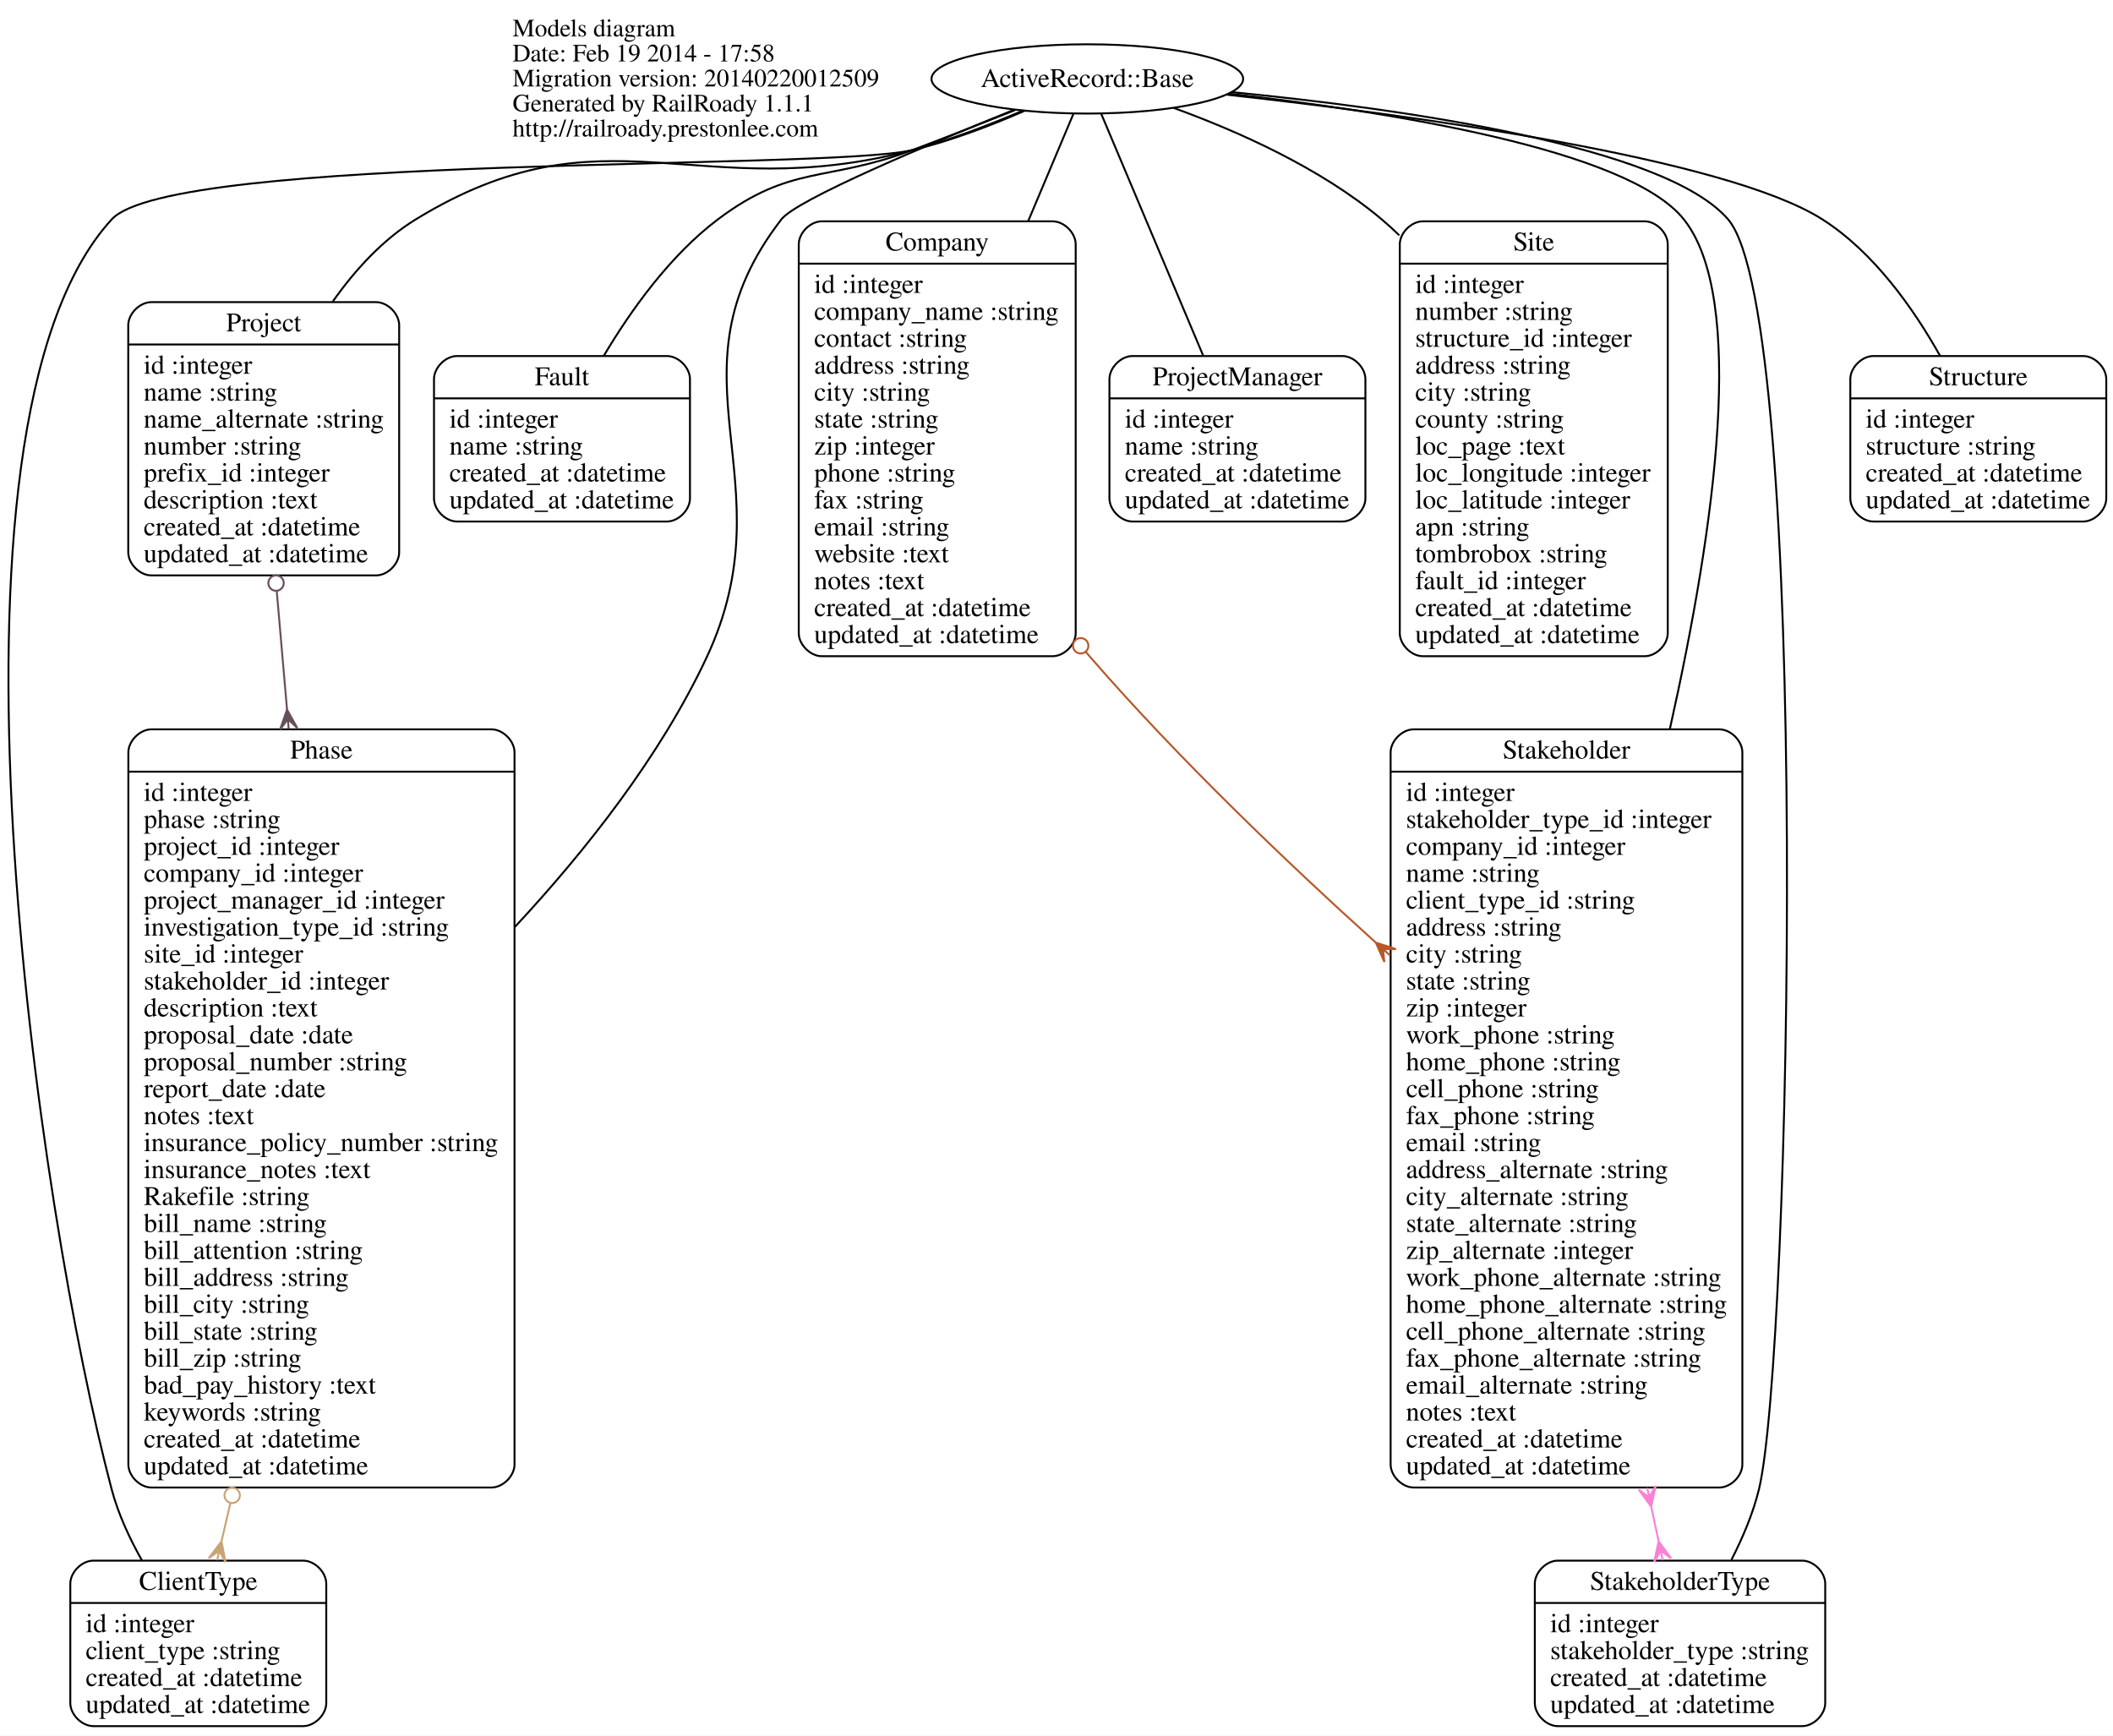
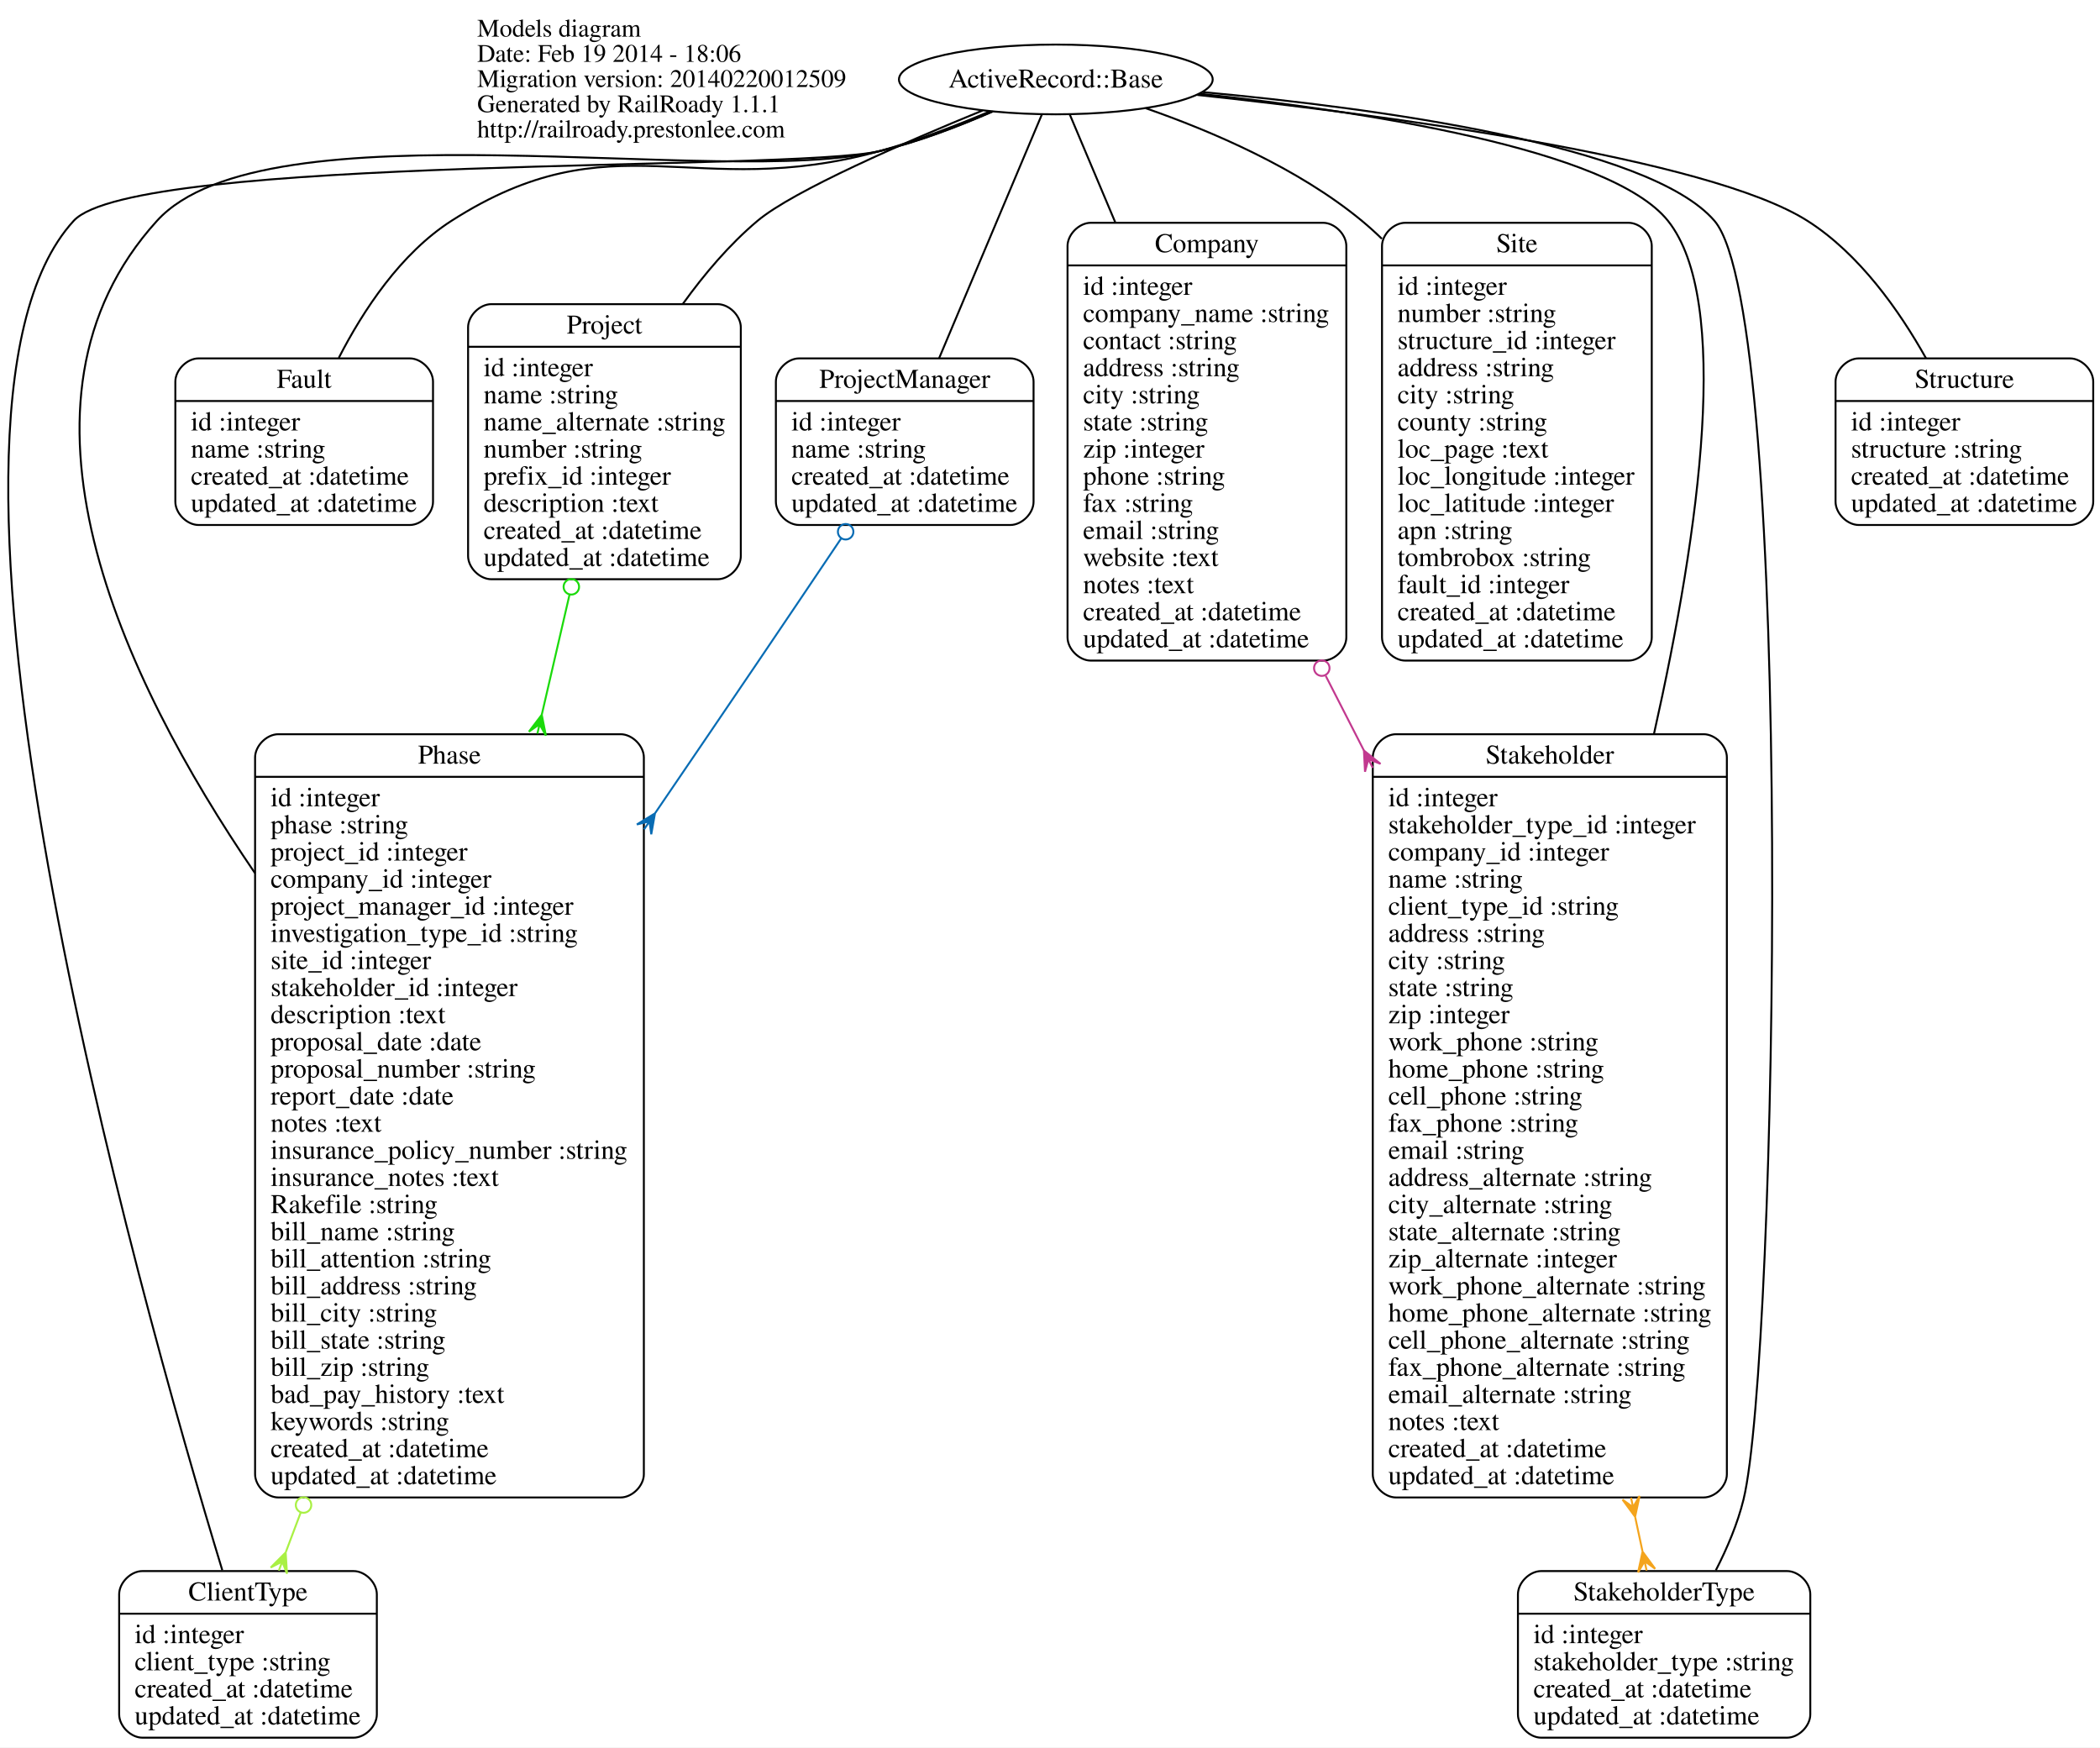
- <svg xmlns="http://www.w3.org/2000/svg" width="1098pt" height="902pt" viewBox="0.00 0.00 1098.04 902.00">
+ <svg xmlns="http://www.w3.org/2000/svg" width="1084pt" height="902pt" viewBox="0.00 0.00 1084.02 902.00">
  <g id="graph0" class="graph" transform="scale(1 1) rotate(0) translate(4 898)">
-     <polygon fill="white" stroke="none" points="-4,4 -4,-898 1094.04,-898 1094.04,4 -4,4" />
+     <polygon fill="white" stroke="none" points="-4,4 -4,-898 1080.02,-898 1080.02,4 -4,4" />
    <g id="node1" class="node">
-       <text text-anchor="start" x="262.351" y="-879.1" font-family="Times,serif" font-size="13.00">Models diagram</text>
-       <text text-anchor="start" x="262.351" y="-866.1" font-family="Times,serif" font-size="13.00">Date: Feb 19 2014 - 17:58</text>
-       <text text-anchor="start" x="262.351" y="-853.1" font-family="Times,serif" font-size="13.00">Migration version: 20140220012509</text>
-       <text text-anchor="start" x="262.351" y="-840.1" font-family="Times,serif" font-size="13.00">Generated by RailRoady 1.1.1</text>
-       <text text-anchor="start" x="262.351" y="-827.1" font-family="Times,serif" font-size="13.00">http://railroady.prestonlee.com</text>
+       <text text-anchor="start" x="242.329" y="-879.1" font-family="Times,serif" font-size="13.00">Models diagram</text>
+       <text text-anchor="start" x="242.329" y="-866.1" font-family="Times,serif" font-size="13.00">Date: Feb 19 2014 - 18:06</text>
+       <text text-anchor="start" x="242.329" y="-853.1" font-family="Times,serif" font-size="13.00">Migration version: 20140220012509</text>
+       <text text-anchor="start" x="242.329" y="-840.1" font-family="Times,serif" font-size="13.00">Generated by RailRoady 1.1.1</text>
+       <text text-anchor="start" x="242.329" y="-827.1" font-family="Times,serif" font-size="13.00">http://railroady.prestonlee.com</text>
    </g>
    <g id="node2" class="node">
-       <path fill="none" stroke="black" d="M44.533,-1C44.533,-1 153.544,-1 153.544,-1 159.544,-1 165.544,-7 165.544,-13 165.544,-13 165.544,-75 165.544,-75 165.544,-81 159.544,-87 153.544,-87 153.544,-87 44.533,-87 44.533,-87 38.533,-87 32.533,-81 32.533,-75 32.533,-75 32.533,-13 32.533,-13 32.533,-7 38.533,-1 44.533,-1" />
-       <text text-anchor="middle" x="99.038" y="-71.8" font-family="Times,serif" font-size="14.00">ClientType</text>
-       <polyline fill="none" stroke="black" points="32.533,-65 165.544,-65 " />
-       <text text-anchor="start" x="40.533" y="-49.8" font-family="Times,serif" font-size="14.00">id :integer</text>
-       <text text-anchor="start" x="40.533" y="-35.8" font-family="Times,serif" font-size="14.00">client_type :string</text>
-       <text text-anchor="start" x="40.533" y="-21.8" font-family="Times,serif" font-size="14.00">created_at :datetime</text>
-       <text text-anchor="start" x="40.533" y="-7.8" font-family="Times,serif" font-size="14.00">updated_at :datetime</text>
+       <path fill="none" stroke="black" d="M69.512,-1C69.512,-1 178.522,-1 178.522,-1 184.522,-1 190.522,-7 190.522,-13 190.522,-13 190.522,-75 190.522,-75 190.522,-81 184.522,-87 178.522,-87 178.522,-87 69.512,-87 69.512,-87 63.512,-87 57.512,-81 57.512,-75 57.512,-75 57.512,-13 57.512,-13 57.512,-7 63.512,-1 69.512,-1" />
+       <text text-anchor="middle" x="124.017" y="-71.8" font-family="Times,serif" font-size="14.00">ClientType</text>
+       <polyline fill="none" stroke="black" points="57.512,-65 190.522,-65 " />
+       <text text-anchor="start" x="65.512" y="-49.8" font-family="Times,serif" font-size="14.00">id :integer</text>
+       <text text-anchor="start" x="65.512" y="-35.8" font-family="Times,serif" font-size="14.00">client_type :string</text>
+       <text text-anchor="start" x="65.512" y="-21.8" font-family="Times,serif" font-size="14.00">created_at :datetime</text>
+       <text text-anchor="start" x="65.512" y="-7.8" font-family="Times,serif" font-size="14.00">updated_at :datetime</text>
    </g>
    <g id="node3" class="node">
-       <path fill="none" stroke="black" d="M423.082,-557C423.082,-557 542.996,-557 542.996,-557 548.996,-557 554.996,-563 554.996,-569 554.996,-569 554.996,-771 554.996,-771 554.996,-777 548.996,-783 542.996,-783 542.996,-783 423.082,-783 423.082,-783 417.082,-783 411.082,-777 411.082,-771 411.082,-771 411.082,-569 411.082,-569 411.082,-563 417.082,-557 423.082,-557" />
-       <text text-anchor="middle" x="483.039" y="-767.8" font-family="Times,serif" font-size="14.00">Company</text>
-       <polyline fill="none" stroke="black" points="411.082,-761 554.996,-761 " />
-       <text text-anchor="start" x="419.082" y="-745.8" font-family="Times,serif" font-size="14.00">id :integer</text>
-       <text text-anchor="start" x="419.082" y="-731.8" font-family="Times,serif" font-size="14.00">company_name :string</text>
-       <text text-anchor="start" x="419.082" y="-717.8" font-family="Times,serif" font-size="14.00">contact :string</text>
-       <text text-anchor="start" x="419.082" y="-703.8" font-family="Times,serif" font-size="14.00">address :string</text>
-       <text text-anchor="start" x="419.082" y="-689.8" font-family="Times,serif" font-size="14.00">city :string</text>
-       <text text-anchor="start" x="419.082" y="-675.8" font-family="Times,serif" font-size="14.00">state :string</text>
-       <text text-anchor="start" x="419.082" y="-661.8" font-family="Times,serif" font-size="14.00">zip :integer</text>
-       <text text-anchor="start" x="419.082" y="-647.8" font-family="Times,serif" font-size="14.00">phone :string</text>
-       <text text-anchor="start" x="419.082" y="-633.8" font-family="Times,serif" font-size="14.00">fax :string</text>
-       <text text-anchor="start" x="419.082" y="-619.8" font-family="Times,serif" font-size="14.00">email :string</text>
-       <text text-anchor="start" x="419.082" y="-605.8" font-family="Times,serif" font-size="14.00">website :text</text>
-       <text text-anchor="start" x="419.082" y="-591.8" font-family="Times,serif" font-size="14.00">notes :text</text>
-       <text text-anchor="start" x="419.082" y="-577.8" font-family="Times,serif" font-size="14.00">created_at :datetime</text>
-       <text text-anchor="start" x="419.082" y="-563.8" font-family="Times,serif" font-size="14.00">updated_at :datetime</text>
+       <path fill="none" stroke="black" d="M559.06,-557C559.06,-557 678.974,-557 678.974,-557 684.974,-557 690.974,-563 690.974,-569 690.974,-569 690.974,-771 690.974,-771 690.974,-777 684.974,-783 678.974,-783 678.974,-783 559.06,-783 559.06,-783 553.06,-783 547.06,-777 547.06,-771 547.06,-771 547.06,-569 547.06,-569 547.06,-563 553.06,-557 559.06,-557" />
+       <text text-anchor="middle" x="619.017" y="-767.8" font-family="Times,serif" font-size="14.00">Company</text>
+       <polyline fill="none" stroke="black" points="547.06,-761 690.974,-761 " />
+       <text text-anchor="start" x="555.06" y="-745.8" font-family="Times,serif" font-size="14.00">id :integer</text>
+       <text text-anchor="start" x="555.06" y="-731.8" font-family="Times,serif" font-size="14.00">company_name :string</text>
+       <text text-anchor="start" x="555.06" y="-717.8" font-family="Times,serif" font-size="14.00">contact :string</text>
+       <text text-anchor="start" x="555.06" y="-703.8" font-family="Times,serif" font-size="14.00">address :string</text>
+       <text text-anchor="start" x="555.06" y="-689.8" font-family="Times,serif" font-size="14.00">city :string</text>
+       <text text-anchor="start" x="555.06" y="-675.8" font-family="Times,serif" font-size="14.00">state :string</text>
+       <text text-anchor="start" x="555.06" y="-661.8" font-family="Times,serif" font-size="14.00">zip :integer</text>
+       <text text-anchor="start" x="555.06" y="-647.8" font-family="Times,serif" font-size="14.00">phone :string</text>
+       <text text-anchor="start" x="555.06" y="-633.8" font-family="Times,serif" font-size="14.00">fax :string</text>
+       <text text-anchor="start" x="555.06" y="-619.8" font-family="Times,serif" font-size="14.00">email :string</text>
+       <text text-anchor="start" x="555.06" y="-605.8" font-family="Times,serif" font-size="14.00">website :text</text>
+       <text text-anchor="start" x="555.06" y="-591.8" font-family="Times,serif" font-size="14.00">notes :text</text>
+       <text text-anchor="start" x="555.06" y="-577.8" font-family="Times,serif" font-size="14.00">created_at :datetime</text>
+       <text text-anchor="start" x="555.06" y="-563.8" font-family="Times,serif" font-size="14.00">updated_at :datetime</text>
    </g>
    <g id="node9" class="node">
-       <path fill="none" stroke="black" d="M730.647,-125C730.647,-125 889.43,-125 889.43,-125 895.43,-125 901.43,-131 901.43,-137 901.43,-137 901.43,-507 901.43,-507 901.43,-513 895.43,-519 889.43,-519 889.43,-519 730.647,-519 730.647,-519 724.647,-519 718.647,-513 718.647,-507 718.647,-507 718.647,-137 718.647,-137 718.647,-131 724.647,-125 730.647,-125" />
-       <text text-anchor="middle" x="810.039" y="-503.8" font-family="Times,serif" font-size="14.00">Stakeholder</text>
-       <polyline fill="none" stroke="black" points="718.647,-497 901.43,-497 " />
-       <text text-anchor="start" x="726.647" y="-481.8" font-family="Times,serif" font-size="14.00">id :integer</text>
-       <text text-anchor="start" x="726.647" y="-467.8" font-family="Times,serif" font-size="14.00">stakeholder_type_id :integer</text>
-       <text text-anchor="start" x="726.647" y="-453.8" font-family="Times,serif" font-size="14.00">company_id :integer</text>
-       <text text-anchor="start" x="726.647" y="-439.8" font-family="Times,serif" font-size="14.00">name :string</text>
-       <text text-anchor="start" x="726.647" y="-425.8" font-family="Times,serif" font-size="14.00">client_type_id :string</text>
-       <text text-anchor="start" x="726.647" y="-411.8" font-family="Times,serif" font-size="14.00">address :string</text>
-       <text text-anchor="start" x="726.647" y="-397.8" font-family="Times,serif" font-size="14.00">city :string</text>
-       <text text-anchor="start" x="726.647" y="-383.8" font-family="Times,serif" font-size="14.00">state :string</text>
-       <text text-anchor="start" x="726.647" y="-369.8" font-family="Times,serif" font-size="14.00">zip :integer</text>
-       <text text-anchor="start" x="726.647" y="-355.8" font-family="Times,serif" font-size="14.00">work_phone :string</text>
-       <text text-anchor="start" x="726.647" y="-341.8" font-family="Times,serif" font-size="14.00">home_phone :string</text>
-       <text text-anchor="start" x="726.647" y="-327.8" font-family="Times,serif" font-size="14.00">cell_phone :string</text>
-       <text text-anchor="start" x="726.647" y="-313.8" font-family="Times,serif" font-size="14.00">fax_phone :string</text>
-       <text text-anchor="start" x="726.647" y="-299.8" font-family="Times,serif" font-size="14.00">email :string</text>
-       <text text-anchor="start" x="726.647" y="-285.8" font-family="Times,serif" font-size="14.00">address_alternate :string</text>
-       <text text-anchor="start" x="726.647" y="-271.8" font-family="Times,serif" font-size="14.00">city_alternate :string</text>
-       <text text-anchor="start" x="726.647" y="-257.8" font-family="Times,serif" font-size="14.00">state_alternate :string</text>
-       <text text-anchor="start" x="726.647" y="-243.8" font-family="Times,serif" font-size="14.00">zip_alternate :integer</text>
-       <text text-anchor="start" x="726.647" y="-229.8" font-family="Times,serif" font-size="14.00">work_phone_alternate :string</text>
-       <text text-anchor="start" x="726.647" y="-215.8" font-family="Times,serif" font-size="14.00">home_phone_alternate :string</text>
-       <text text-anchor="start" x="726.647" y="-201.8" font-family="Times,serif" font-size="14.00">cell_phone_alternate :string</text>
-       <text text-anchor="start" x="726.647" y="-187.8" font-family="Times,serif" font-size="14.00">fax_phone_alternate :string</text>
-       <text text-anchor="start" x="726.647" y="-173.8" font-family="Times,serif" font-size="14.00">email_alternate :string</text>
-       <text text-anchor="start" x="726.647" y="-159.8" font-family="Times,serif" font-size="14.00">notes :text</text>
-       <text text-anchor="start" x="726.647" y="-145.8" font-family="Times,serif" font-size="14.00">created_at :datetime</text>
-       <text text-anchor="start" x="726.647" y="-131.8" font-family="Times,serif" font-size="14.00">updated_at :datetime</text>
+       <path fill="none" stroke="black" d="M716.625,-125C716.625,-125 875.409,-125 875.409,-125 881.409,-125 887.409,-131 887.409,-137 887.409,-137 887.409,-507 887.409,-507 887.409,-513 881.409,-519 875.409,-519 875.409,-519 716.625,-519 716.625,-519 710.625,-519 704.625,-513 704.625,-507 704.625,-507 704.625,-137 704.625,-137 704.625,-131 710.625,-125 716.625,-125" />
+       <text text-anchor="middle" x="796.017" y="-503.8" font-family="Times,serif" font-size="14.00">Stakeholder</text>
+       <polyline fill="none" stroke="black" points="704.625,-497 887.409,-497 " />
+       <text text-anchor="start" x="712.625" y="-481.8" font-family="Times,serif" font-size="14.00">id :integer</text>
+       <text text-anchor="start" x="712.625" y="-467.8" font-family="Times,serif" font-size="14.00">stakeholder_type_id :integer</text>
+       <text text-anchor="start" x="712.625" y="-453.8" font-family="Times,serif" font-size="14.00">company_id :integer</text>
+       <text text-anchor="start" x="712.625" y="-439.8" font-family="Times,serif" font-size="14.00">name :string</text>
+       <text text-anchor="start" x="712.625" y="-425.8" font-family="Times,serif" font-size="14.00">client_type_id :string</text>
+       <text text-anchor="start" x="712.625" y="-411.8" font-family="Times,serif" font-size="14.00">address :string</text>
+       <text text-anchor="start" x="712.625" y="-397.8" font-family="Times,serif" font-size="14.00">city :string</text>
+       <text text-anchor="start" x="712.625" y="-383.8" font-family="Times,serif" font-size="14.00">state :string</text>
+       <text text-anchor="start" x="712.625" y="-369.8" font-family="Times,serif" font-size="14.00">zip :integer</text>
+       <text text-anchor="start" x="712.625" y="-355.8" font-family="Times,serif" font-size="14.00">work_phone :string</text>
+       <text text-anchor="start" x="712.625" y="-341.8" font-family="Times,serif" font-size="14.00">home_phone :string</text>
+       <text text-anchor="start" x="712.625" y="-327.8" font-family="Times,serif" font-size="14.00">cell_phone :string</text>
+       <text text-anchor="start" x="712.625" y="-313.8" font-family="Times,serif" font-size="14.00">fax_phone :string</text>
+       <text text-anchor="start" x="712.625" y="-299.8" font-family="Times,serif" font-size="14.00">email :string</text>
+       <text text-anchor="start" x="712.625" y="-285.8" font-family="Times,serif" font-size="14.00">address_alternate :string</text>
+       <text text-anchor="start" x="712.625" y="-271.8" font-family="Times,serif" font-size="14.00">city_alternate :string</text>
+       <text text-anchor="start" x="712.625" y="-257.8" font-family="Times,serif" font-size="14.00">state_alternate :string</text>
+       <text text-anchor="start" x="712.625" y="-243.8" font-family="Times,serif" font-size="14.00">zip_alternate :integer</text>
+       <text text-anchor="start" x="712.625" y="-229.8" font-family="Times,serif" font-size="14.00">work_phone_alternate :string</text>
+       <text text-anchor="start" x="712.625" y="-215.8" font-family="Times,serif" font-size="14.00">home_phone_alternate :string</text>
+       <text text-anchor="start" x="712.625" y="-201.8" font-family="Times,serif" font-size="14.00">cell_phone_alternate :string</text>
+       <text text-anchor="start" x="712.625" y="-187.8" font-family="Times,serif" font-size="14.00">fax_phone_alternate :string</text>
+       <text text-anchor="start" x="712.625" y="-173.8" font-family="Times,serif" font-size="14.00">email_alternate :string</text>
+       <text text-anchor="start" x="712.625" y="-159.8" font-family="Times,serif" font-size="14.00">notes :text</text>
+       <text text-anchor="start" x="712.625" y="-145.8" font-family="Times,serif" font-size="14.00">created_at :datetime</text>
+       <text text-anchor="start" x="712.625" y="-131.8" font-family="Times,serif" font-size="14.00">updated_at :datetime</text>
    </g>
    <g id="edge2" class="edge">
-       <path fill="none" stroke="#b75829" d="M560.276,-559.211C561.196,-558.131 562.117,-557.06 563.039,-556 608.362,-503.832 663.971,-450.583 710.941,-408.182" />
-       <ellipse fill="none" stroke="#b75829" cx="557.586" cy="-562.427" rx="4" ry="4" />
-       <polygon fill="#b75829" stroke="#b75829" points="710.966,-408.159 721.411,-404.818 714.684,-404.816 718.402,-401.472 718.402,-401.472 718.402,-401.472 714.684,-404.816 715.393,-398.126 710.966,-408.159 710.966,-408.159" />
+       <path fill="none" stroke="#c2398f" d="M680.323,-549.158C686.722,-536.65 693.331,-523.73 699.998,-510.698" />
+       <ellipse fill="none" stroke="#c2398f" cx="678.306" cy="-553.103" rx="4" ry="4" />
+       <polygon fill="#c2398f" stroke="#c2398f" points="700.066,-510.565 708.627,-503.712 702.343,-506.114 704.62,-501.662 704.62,-501.662 704.62,-501.662 702.343,-506.114 700.614,-499.613 700.066,-510.565 700.066,-510.565" />
    </g>
    <g id="node4" class="node">
-       <path fill="none" stroke="black" d="M233.533,-627C233.533,-627 342.544,-627 342.544,-627 348.544,-627 354.544,-633 354.544,-639 354.544,-639 354.544,-701 354.544,-701 354.544,-707 348.544,-713 342.544,-713 342.544,-713 233.533,-713 233.533,-713 227.533,-713 221.533,-707 221.533,-701 221.533,-701 221.533,-639 221.533,-639 221.533,-633 227.533,-627 233.533,-627" />
-       <text text-anchor="middle" x="288.039" y="-697.8" font-family="Times,serif" font-size="14.00">Fault</text>
-       <polyline fill="none" stroke="black" points="221.533,-691 354.544,-691 " />
-       <text text-anchor="start" x="229.533" y="-675.8" font-family="Times,serif" font-size="14.00">id :integer</text>
-       <text text-anchor="start" x="229.533" y="-661.8" font-family="Times,serif" font-size="14.00">name :string</text>
-       <text text-anchor="start" x="229.533" y="-647.8" font-family="Times,serif" font-size="14.00">created_at :datetime</text>
-       <text text-anchor="start" x="229.533" y="-633.8" font-family="Times,serif" font-size="14.00">updated_at :datetime</text>
+       <path fill="none" stroke="black" d="M98.512,-627C98.512,-627 207.522,-627 207.522,-627 213.522,-627 219.522,-633 219.522,-639 219.522,-639 219.522,-701 219.522,-701 219.522,-707 213.522,-713 207.522,-713 207.522,-713 98.512,-713 98.512,-713 92.512,-713 86.512,-707 86.512,-701 86.512,-701 86.512,-639 86.512,-639 86.512,-633 92.512,-627 98.512,-627" />
+       <text text-anchor="middle" x="153.017" y="-697.8" font-family="Times,serif" font-size="14.00">Fault</text>
+       <polyline fill="none" stroke="black" points="86.512,-691 219.522,-691 " />
+       <text text-anchor="start" x="94.512" y="-675.8" font-family="Times,serif" font-size="14.00">id :integer</text>
+       <text text-anchor="start" x="94.512" y="-661.8" font-family="Times,serif" font-size="14.00">name :string</text>
+       <text text-anchor="start" x="94.512" y="-647.8" font-family="Times,serif" font-size="14.00">created_at :datetime</text>
+       <text text-anchor="start" x="94.512" y="-633.8" font-family="Times,serif" font-size="14.00">updated_at :datetime</text>
    </g>
    <g id="node5" class="node">
-       <path fill="none" stroke="black" d="M74.699,-125C74.699,-125 251.378,-125 251.378,-125 257.378,-125 263.378,-131 263.378,-137 263.378,-137 263.378,-507 263.378,-507 263.378,-513 257.378,-519 251.378,-519 251.378,-519 74.699,-519 74.699,-519 68.699,-519 62.699,-513 62.699,-507 62.699,-507 62.699,-137 62.699,-137 62.699,-131 68.699,-125 74.699,-125" />
-       <text text-anchor="middle" x="163.039" y="-503.8" font-family="Times,serif" font-size="14.00">Phase</text>
-       <polyline fill="none" stroke="black" points="62.699,-497 263.378,-497 " />
-       <text text-anchor="start" x="70.699" y="-481.8" font-family="Times,serif" font-size="14.00">id :integer</text>
-       <text text-anchor="start" x="70.699" y="-467.8" font-family="Times,serif" font-size="14.00">phase :string</text>
-       <text text-anchor="start" x="70.699" y="-453.8" font-family="Times,serif" font-size="14.00">project_id :integer</text>
-       <text text-anchor="start" x="70.699" y="-439.8" font-family="Times,serif" font-size="14.00">company_id :integer</text>
-       <text text-anchor="start" x="70.699" y="-425.8" font-family="Times,serif" font-size="14.00">project_manager_id :integer</text>
-       <text text-anchor="start" x="70.699" y="-411.8" font-family="Times,serif" font-size="14.00">investigation_type_id :string</text>
-       <text text-anchor="start" x="70.699" y="-397.8" font-family="Times,serif" font-size="14.00">site_id :integer</text>
-       <text text-anchor="start" x="70.699" y="-383.8" font-family="Times,serif" font-size="14.00">stakeholder_id :integer</text>
-       <text text-anchor="start" x="70.699" y="-369.8" font-family="Times,serif" font-size="14.00">description :text</text>
-       <text text-anchor="start" x="70.699" y="-355.8" font-family="Times,serif" font-size="14.00">proposal_date :date</text>
-       <text text-anchor="start" x="70.699" y="-341.8" font-family="Times,serif" font-size="14.00">proposal_number :string</text>
-       <text text-anchor="start" x="70.699" y="-327.8" font-family="Times,serif" font-size="14.00">report_date :date</text>
-       <text text-anchor="start" x="70.699" y="-313.8" font-family="Times,serif" font-size="14.00">notes :text</text>
-       <text text-anchor="start" x="70.699" y="-299.8" font-family="Times,serif" font-size="14.00">insurance_policy_number :string</text>
-       <text text-anchor="start" x="70.699" y="-285.8" font-family="Times,serif" font-size="14.00">insurance_notes :text</text>
-       <text text-anchor="start" x="70.699" y="-271.8" font-family="Times,serif" font-size="14.00">Rakefile :string</text>
-       <text text-anchor="start" x="70.699" y="-257.8" font-family="Times,serif" font-size="14.00">bill_name :string</text>
-       <text text-anchor="start" x="70.699" y="-243.8" font-family="Times,serif" font-size="14.00">bill_attention :string</text>
-       <text text-anchor="start" x="70.699" y="-229.8" font-family="Times,serif" font-size="14.00">bill_address :string</text>
-       <text text-anchor="start" x="70.699" y="-215.8" font-family="Times,serif" font-size="14.00">bill_city :string</text>
-       <text text-anchor="start" x="70.699" y="-201.8" font-family="Times,serif" font-size="14.00">bill_state :string</text>
-       <text text-anchor="start" x="70.699" y="-187.8" font-family="Times,serif" font-size="14.00">bill_zip :string</text>
-       <text text-anchor="start" x="70.699" y="-173.8" font-family="Times,serif" font-size="14.00">bad_pay_history :text</text>
-       <text text-anchor="start" x="70.699" y="-159.8" font-family="Times,serif" font-size="14.00">keywords :string</text>
-       <text text-anchor="start" x="70.699" y="-145.8" font-family="Times,serif" font-size="14.00">created_at :datetime</text>
-       <text text-anchor="start" x="70.699" y="-131.8" font-family="Times,serif" font-size="14.00">updated_at :datetime</text>
+       <path fill="none" stroke="black" d="M139.677,-125C139.677,-125 316.357,-125 316.357,-125 322.357,-125 328.357,-131 328.357,-137 328.357,-137 328.357,-507 328.357,-507 328.357,-513 322.357,-519 316.357,-519 316.357,-519 139.677,-519 139.677,-519 133.677,-519 127.677,-513 127.677,-507 127.677,-507 127.677,-137 127.677,-137 127.677,-131 133.677,-125 139.677,-125" />
+       <text text-anchor="middle" x="228.017" y="-503.8" font-family="Times,serif" font-size="14.00">Phase</text>
+       <polyline fill="none" stroke="black" points="127.677,-497 328.357,-497 " />
+       <text text-anchor="start" x="135.677" y="-481.8" font-family="Times,serif" font-size="14.00">id :integer</text>
+       <text text-anchor="start" x="135.677" y="-467.8" font-family="Times,serif" font-size="14.00">phase :string</text>
+       <text text-anchor="start" x="135.677" y="-453.8" font-family="Times,serif" font-size="14.00">project_id :integer</text>
+       <text text-anchor="start" x="135.677" y="-439.8" font-family="Times,serif" font-size="14.00">company_id :integer</text>
+       <text text-anchor="start" x="135.677" y="-425.8" font-family="Times,serif" font-size="14.00">project_manager_id :integer</text>
+       <text text-anchor="start" x="135.677" y="-411.8" font-family="Times,serif" font-size="14.00">investigation_type_id :string</text>
+       <text text-anchor="start" x="135.677" y="-397.8" font-family="Times,serif" font-size="14.00">site_id :integer</text>
+       <text text-anchor="start" x="135.677" y="-383.8" font-family="Times,serif" font-size="14.00">stakeholder_id :integer</text>
+       <text text-anchor="start" x="135.677" y="-369.8" font-family="Times,serif" font-size="14.00">description :text</text>
+       <text text-anchor="start" x="135.677" y="-355.8" font-family="Times,serif" font-size="14.00">proposal_date :date</text>
+       <text text-anchor="start" x="135.677" y="-341.8" font-family="Times,serif" font-size="14.00">proposal_number :string</text>
+       <text text-anchor="start" x="135.677" y="-327.8" font-family="Times,serif" font-size="14.00">report_date :date</text>
+       <text text-anchor="start" x="135.677" y="-313.8" font-family="Times,serif" font-size="14.00">notes :text</text>
+       <text text-anchor="start" x="135.677" y="-299.8" font-family="Times,serif" font-size="14.00">insurance_policy_number :string</text>
+       <text text-anchor="start" x="135.677" y="-285.8" font-family="Times,serif" font-size="14.00">insurance_notes :text</text>
+       <text text-anchor="start" x="135.677" y="-271.8" font-family="Times,serif" font-size="14.00">Rakefile :string</text>
+       <text text-anchor="start" x="135.677" y="-257.8" font-family="Times,serif" font-size="14.00">bill_name :string</text>
+       <text text-anchor="start" x="135.677" y="-243.8" font-family="Times,serif" font-size="14.00">bill_attention :string</text>
+       <text text-anchor="start" x="135.677" y="-229.8" font-family="Times,serif" font-size="14.00">bill_address :string</text>
+       <text text-anchor="start" x="135.677" y="-215.8" font-family="Times,serif" font-size="14.00">bill_city :string</text>
+       <text text-anchor="start" x="135.677" y="-201.8" font-family="Times,serif" font-size="14.00">bill_state :string</text>
+       <text text-anchor="start" x="135.677" y="-187.8" font-family="Times,serif" font-size="14.00">bill_zip :string</text>
+       <text text-anchor="start" x="135.677" y="-173.8" font-family="Times,serif" font-size="14.00">bad_pay_history :text</text>
+       <text text-anchor="start" x="135.677" y="-159.8" font-family="Times,serif" font-size="14.00">keywords :string</text>
+       <text text-anchor="start" x="135.677" y="-145.8" font-family="Times,serif" font-size="14.00">created_at :datetime</text>
+       <text text-anchor="start" x="135.677" y="-131.8" font-family="Times,serif" font-size="14.00">updated_at :datetime</text>
    </g>
    <g id="edge5" class="edge">
-       <path fill="none" stroke="#c9a475" d="M115.715,-116.917C114.125,-110.058 112.6,-103.485 111.164,-97.292" />
-       <ellipse fill="none" stroke="#c9a475" cx="116.646" cy="-120.934" rx="4" ry="4" />
-       <polygon fill="#c9a475" stroke="#c9a475" points="111.094,-96.989 113.219,-86.231 109.964,-92.118 108.835,-87.247 108.835,-87.247 108.835,-87.247 109.964,-92.118 104.451,-88.264 111.094,-96.989 111.094,-96.989" />
+       <path fill="none" stroke="#a9f044" d="M151.234,-117.229C148.557,-110.126 145.995,-103.326 143.587,-96.936" />
+       <ellipse fill="none" stroke="#a9f044" cx="152.688" cy="-121.088" rx="4" ry="4" />
+       <polygon fill="#a9f044" stroke="#a9f044" points="143.462,-96.605 144.147,-85.66 141.699,-91.926 139.936,-87.247 139.936,-87.247 139.936,-87.247 141.699,-91.926 135.725,-88.834 143.462,-96.605 143.462,-96.605" />
    </g>
    <g id="node6" class="node">
-       <path fill="none" stroke="black" d="M74.647,-599C74.647,-599 191.43,-599 191.43,-599 197.43,-599 203.43,-605 203.43,-611 203.43,-611 203.43,-729 203.43,-729 203.43,-735 197.43,-741 191.43,-741 191.43,-741 74.647,-741 74.647,-741 68.647,-741 62.647,-735 62.647,-729 62.647,-729 62.647,-611 62.647,-611 62.647,-605 68.647,-599 74.647,-599" />
-       <text text-anchor="middle" x="133.039" y="-725.8" font-family="Times,serif" font-size="14.00">Project</text>
-       <polyline fill="none" stroke="black" points="62.647,-719 203.43,-719 " />
-       <text text-anchor="start" x="70.647" y="-703.8" font-family="Times,serif" font-size="14.00">id :integer</text>
-       <text text-anchor="start" x="70.647" y="-689.8" font-family="Times,serif" font-size="14.00">name :string</text>
-       <text text-anchor="start" x="70.647" y="-675.8" font-family="Times,serif" font-size="14.00">name_alternate :string</text>
-       <text text-anchor="start" x="70.647" y="-661.8" font-family="Times,serif" font-size="14.00">number :string</text>
-       <text text-anchor="start" x="70.647" y="-647.8" font-family="Times,serif" font-size="14.00">prefix_id :integer</text>
-       <text text-anchor="start" x="70.647" y="-633.8" font-family="Times,serif" font-size="14.00">description :text</text>
-       <text text-anchor="start" x="70.647" y="-619.8" font-family="Times,serif" font-size="14.00">created_at :datetime</text>
-       <text text-anchor="start" x="70.647" y="-605.8" font-family="Times,serif" font-size="14.00">updated_at :datetime</text>
+       <path fill="none" stroke="black" d="M249.625,-599C249.625,-599 366.409,-599 366.409,-599 372.409,-599 378.409,-605 378.409,-611 378.409,-611 378.409,-729 378.409,-729 378.409,-735 372.409,-741 366.409,-741 366.409,-741 249.625,-741 249.625,-741 243.625,-741 237.625,-735 237.625,-729 237.625,-729 237.625,-611 237.625,-611 237.625,-605 243.625,-599 249.625,-599" />
+       <text text-anchor="middle" x="308.017" y="-725.8" font-family="Times,serif" font-size="14.00">Project</text>
+       <polyline fill="none" stroke="black" points="237.625,-719 378.409,-719 " />
+       <text text-anchor="start" x="245.625" y="-703.8" font-family="Times,serif" font-size="14.00">id :integer</text>
+       <text text-anchor="start" x="245.625" y="-689.8" font-family="Times,serif" font-size="14.00">name :string</text>
+       <text text-anchor="start" x="245.625" y="-675.8" font-family="Times,serif" font-size="14.00">name_alternate :string</text>
+       <text text-anchor="start" x="245.625" y="-661.8" font-family="Times,serif" font-size="14.00">number :string</text>
+       <text text-anchor="start" x="245.625" y="-647.8" font-family="Times,serif" font-size="14.00">prefix_id :integer</text>
+       <text text-anchor="start" x="245.625" y="-633.8" font-family="Times,serif" font-size="14.00">description :text</text>
+       <text text-anchor="start" x="245.625" y="-619.8" font-family="Times,serif" font-size="14.00">created_at :datetime</text>
+       <text text-anchor="start" x="245.625" y="-605.8" font-family="Times,serif" font-size="14.00">updated_at :datetime</text>
    </g>
    <g id="edge7" class="edge">
-       <path fill="none" stroke="#674f5a" d="M139.818,-590.812C141.449,-571.998 143.268,-551.02 145.15,-529.314" />
-       <ellipse fill="none" stroke="#674f5a" cx="139.455" cy="-594.997" rx="4" ry="4" />
-       <polygon fill="#674f5a" stroke="#674f5a" points="145.155,-529.258 150.502,-519.684 145.587,-524.276 146.019,-519.295 146.019,-519.295 146.019,-519.295 145.587,-524.276 141.536,-518.906 145.155,-529.258 145.155,-529.258" />
+       <path fill="none" stroke="#1bda0b" d="M290.005,-591.099C285.621,-572.139 280.726,-550.968 275.662,-529.063" />
+       <ellipse fill="none" stroke="#1bda0b" cx="290.927" cy="-595.085" rx="4" ry="4" />
+       <polygon fill="#1bda0b" stroke="#1bda0b" points="275.656,-529.038 277.787,-518.281 274.53,-524.166 273.403,-519.295 273.403,-519.295 273.403,-519.295 274.53,-524.166 269.019,-520.309 275.656,-529.038 275.656,-529.038" />
    </g>
    <g id="node7" class="node">
-       <path fill="none" stroke="black" d="M584.533,-627C584.533,-627 693.544,-627 693.544,-627 699.544,-627 705.544,-633 705.544,-639 705.544,-639 705.544,-701 705.544,-701 705.544,-707 699.544,-713 693.544,-713 693.544,-713 584.533,-713 584.533,-713 578.533,-713 572.533,-707 572.533,-701 572.533,-701 572.533,-639 572.533,-639 572.533,-633 578.533,-627 584.533,-627" />
-       <text text-anchor="middle" x="639.039" y="-697.8" font-family="Times,serif" font-size="14.00">ProjectManager</text>
-       <polyline fill="none" stroke="black" points="572.533,-691 705.544,-691 " />
-       <text text-anchor="start" x="580.533" y="-675.8" font-family="Times,serif" font-size="14.00">id :integer</text>
-       <text text-anchor="start" x="580.533" y="-661.8" font-family="Times,serif" font-size="14.00">name :string</text>
-       <text text-anchor="start" x="580.533" y="-647.8" font-family="Times,serif" font-size="14.00">created_at :datetime</text>
-       <text text-anchor="start" x="580.533" y="-633.8" font-family="Times,serif" font-size="14.00">updated_at :datetime</text>
+       <path fill="none" stroke="black" d="M408.512,-627C408.512,-627 517.522,-627 517.522,-627 523.522,-627 529.522,-633 529.522,-639 529.522,-639 529.522,-701 529.522,-701 529.522,-707 523.522,-713 517.522,-713 517.522,-713 408.512,-713 408.512,-713 402.512,-713 396.512,-707 396.512,-701 396.512,-701 396.512,-639 396.512,-639 396.512,-633 402.512,-627 408.512,-627" />
+       <text text-anchor="middle" x="463.017" y="-697.8" font-family="Times,serif" font-size="14.00">ProjectManager</text>
+       <polyline fill="none" stroke="black" points="396.512,-691 529.522,-691 " />
+       <text text-anchor="start" x="404.512" y="-675.8" font-family="Times,serif" font-size="14.00">id :integer</text>
+       <text text-anchor="start" x="404.512" y="-661.8" font-family="Times,serif" font-size="14.00">name :string</text>
+       <text text-anchor="start" x="404.512" y="-647.8" font-family="Times,serif" font-size="14.00">created_at :datetime</text>
+       <text text-anchor="start" x="404.512" y="-633.8" font-family="Times,serif" font-size="14.00">updated_at :datetime</text>
+     </g>
+     <g id="edge9" class="edge">
+       <path fill="none" stroke="#086cb4" d="M430.13,-619.947C416.78,-600.076 401.192,-576.923 387.017,-556 369.977,-530.848 351.859,-504.204 334.185,-478.267" />
+       <ellipse fill="none" stroke="#086cb4" cx="432.523" cy="-623.51" rx="4" ry="4" />
+       <polygon fill="#086cb4" stroke="#086cb4" points="334.097,-478.137 332.183,-467.339 331.281,-474.005 328.465,-469.874 328.465,-469.874 328.465,-469.874 331.281,-474.005 324.746,-472.408 334.097,-478.137 334.097,-478.137" />
    </g>
    <g id="node8" class="node">
-       <path fill="none" stroke="black" d="M735.416,-557C735.416,-557 850.661,-557 850.661,-557 856.661,-557 862.661,-563 862.661,-569 862.661,-569 862.661,-771 862.661,-771 862.661,-777 856.661,-783 850.661,-783 850.661,-783 735.416,-783 735.416,-783 729.416,-783 723.416,-777 723.416,-771 723.416,-771 723.416,-569 723.416,-569 723.416,-563 729.416,-557 735.416,-557" />
-       <text text-anchor="middle" x="793.039" y="-767.8" font-family="Times,serif" font-size="14.00">Site</text>
-       <polyline fill="none" stroke="black" points="723.416,-761 862.661,-761 " />
-       <text text-anchor="start" x="731.416" y="-745.8" font-family="Times,serif" font-size="14.00">id :integer</text>
-       <text text-anchor="start" x="731.416" y="-731.8" font-family="Times,serif" font-size="14.00">number :string</text>
-       <text text-anchor="start" x="731.416" y="-717.8" font-family="Times,serif" font-size="14.00">structure_id :integer</text>
-       <text text-anchor="start" x="731.416" y="-703.8" font-family="Times,serif" font-size="14.00">address :string</text>
-       <text text-anchor="start" x="731.416" y="-689.8" font-family="Times,serif" font-size="14.00">city :string</text>
-       <text text-anchor="start" x="731.416" y="-675.8" font-family="Times,serif" font-size="14.00">county :string</text>
-       <text text-anchor="start" x="731.416" y="-661.8" font-family="Times,serif" font-size="14.00">loc_page :text</text>
-       <text text-anchor="start" x="731.416" y="-647.8" font-family="Times,serif" font-size="14.00">loc_longitude :integer</text>
-       <text text-anchor="start" x="731.416" y="-633.8" font-family="Times,serif" font-size="14.00">loc_latitude :integer</text>
-       <text text-anchor="start" x="731.416" y="-619.8" font-family="Times,serif" font-size="14.00">apn :string</text>
-       <text text-anchor="start" x="731.416" y="-605.8" font-family="Times,serif" font-size="14.00">tombrobox :string</text>
-       <text text-anchor="start" x="731.416" y="-591.8" font-family="Times,serif" font-size="14.00">fault_id :integer</text>
-       <text text-anchor="start" x="731.416" y="-577.8" font-family="Times,serif" font-size="14.00">created_at :datetime</text>
-       <text text-anchor="start" x="731.416" y="-563.8" font-family="Times,serif" font-size="14.00">updated_at :datetime</text>
+       <path fill="none" stroke="black" d="M721.394,-557C721.394,-557 836.64,-557 836.64,-557 842.64,-557 848.64,-563 848.64,-569 848.64,-569 848.64,-771 848.64,-771 848.64,-777 842.64,-783 836.64,-783 836.64,-783 721.394,-783 721.394,-783 715.394,-783 709.394,-777 709.394,-771 709.394,-771 709.394,-569 709.394,-569 709.394,-563 715.394,-557 721.394,-557" />
+       <text text-anchor="middle" x="779.017" y="-767.8" font-family="Times,serif" font-size="14.00">Site</text>
+       <polyline fill="none" stroke="black" points="709.394,-761 848.64,-761 " />
+       <text text-anchor="start" x="717.394" y="-745.8" font-family="Times,serif" font-size="14.00">id :integer</text>
+       <text text-anchor="start" x="717.394" y="-731.8" font-family="Times,serif" font-size="14.00">number :string</text>
+       <text text-anchor="start" x="717.394" y="-717.8" font-family="Times,serif" font-size="14.00">structure_id :integer</text>
+       <text text-anchor="start" x="717.394" y="-703.8" font-family="Times,serif" font-size="14.00">address :string</text>
+       <text text-anchor="start" x="717.394" y="-689.8" font-family="Times,serif" font-size="14.00">city :string</text>
+       <text text-anchor="start" x="717.394" y="-675.8" font-family="Times,serif" font-size="14.00">county :string</text>
+       <text text-anchor="start" x="717.394" y="-661.8" font-family="Times,serif" font-size="14.00">loc_page :text</text>
+       <text text-anchor="start" x="717.394" y="-647.8" font-family="Times,serif" font-size="14.00">loc_longitude :integer</text>
+       <text text-anchor="start" x="717.394" y="-633.8" font-family="Times,serif" font-size="14.00">loc_latitude :integer</text>
+       <text text-anchor="start" x="717.394" y="-619.8" font-family="Times,serif" font-size="14.00">apn :string</text>
+       <text text-anchor="start" x="717.394" y="-605.8" font-family="Times,serif" font-size="14.00">tombrobox :string</text>
+       <text text-anchor="start" x="717.394" y="-591.8" font-family="Times,serif" font-size="14.00">fault_id :integer</text>
+       <text text-anchor="start" x="717.394" y="-577.8" font-family="Times,serif" font-size="14.00">created_at :datetime</text>
+       <text text-anchor="start" x="717.394" y="-563.8" font-family="Times,serif" font-size="14.00">updated_at :datetime</text>
    </g>
    <g id="node10" class="node">
-       <path fill="none" stroke="black" d="M805.582,-1C805.582,-1 932.496,-1 932.496,-1 938.496,-1 944.496,-7 944.496,-13 944.496,-13 944.496,-75 944.496,-75 944.496,-81 938.496,-87 932.496,-87 932.496,-87 805.582,-87 805.582,-87 799.582,-87 793.582,-81 793.582,-75 793.582,-75 793.582,-13 793.582,-13 793.582,-7 799.582,-1 805.582,-1" />
-       <text text-anchor="middle" x="869.039" y="-71.8" font-family="Times,serif" font-size="14.00">StakeholderType</text>
-       <polyline fill="none" stroke="black" points="793.582,-65 944.496,-65 " />
-       <text text-anchor="start" x="801.582" y="-49.8" font-family="Times,serif" font-size="14.00">id :integer</text>
-       <text text-anchor="start" x="801.582" y="-35.8" font-family="Times,serif" font-size="14.00">stakeholder_type :string</text>
-       <text text-anchor="start" x="801.582" y="-21.8" font-family="Times,serif" font-size="14.00">created_at :datetime</text>
-       <text text-anchor="start" x="801.582" y="-7.8" font-family="Times,serif" font-size="14.00">updated_at :datetime</text>
+       <path fill="none" stroke="black" d="M791.56,-1C791.56,-1 918.474,-1 918.474,-1 924.474,-1 930.474,-7 930.474,-13 930.474,-13 930.474,-75 930.474,-75 930.474,-81 924.474,-87 918.474,-87 918.474,-87 791.56,-87 791.56,-87 785.56,-87 779.56,-81 779.56,-75 779.56,-75 779.56,-13 779.56,-13 779.56,-7 785.56,-1 791.56,-1" />
+       <text text-anchor="middle" x="855.017" y="-71.8" font-family="Times,serif" font-size="14.00">StakeholderType</text>
+       <polyline fill="none" stroke="black" points="779.56,-65 930.474,-65 " />
+       <text text-anchor="start" x="787.56" y="-49.8" font-family="Times,serif" font-size="14.00">id :integer</text>
+       <text text-anchor="start" x="787.56" y="-35.8" font-family="Times,serif" font-size="14.00">stakeholder_type :string</text>
+       <text text-anchor="start" x="787.56" y="-21.8" font-family="Times,serif" font-size="14.00">created_at :datetime</text>
+       <text text-anchor="start" x="787.56" y="-7.8" font-family="Times,serif" font-size="14.00">updated_at :datetime</text>
+     </g>
+     <g id="edge12" class="edge">
+       <path fill="none" stroke="#f4a41d" d="M840.108,-114.744C841.396,-108.718 842.635,-102.923 843.81,-97.428" />
+       <polygon fill="#f4a41d" stroke="#f4a41d" points="840.042,-115.052 833.551,-123.89 838.997,-119.941 837.952,-124.831 837.952,-124.831 837.952,-124.831 838.997,-119.941 842.352,-125.771 840.042,-115.052 840.042,-115.052" />
+       <polygon fill="#f4a41d" stroke="#f4a41d" points="843.895,-97.026 850.387,-88.188 844.941,-92.137 845.986,-87.247 845.986,-87.247 845.986,-87.247 844.941,-92.137 841.585,-86.306 843.895,-97.026 843.895,-97.026" />
+     </g>
+     <g id="node11" class="node">
+       <path fill="none" stroke="black" d="M955.512,-627C955.512,-627 1064.52,-627 1064.52,-627 1070.52,-627 1076.52,-633 1076.52,-639 1076.52,-639 1076.52,-701 1076.52,-701 1076.52,-707 1070.52,-713 1064.52,-713 1064.52,-713 955.512,-713 955.512,-713 949.512,-713 943.512,-707 943.512,-701 943.512,-701 943.512,-639 943.512,-639 943.512,-633 949.512,-627 955.512,-627" />
+       <text text-anchor="middle" x="1010.02" y="-697.8" font-family="Times,serif" font-size="14.00">Structure</text>
+       <polyline fill="none" stroke="black" points="943.512,-691 1076.52,-691 " />
+       <text text-anchor="start" x="951.512" y="-675.8" font-family="Times,serif" font-size="14.00">id :integer</text>
+       <text text-anchor="start" x="951.512" y="-661.8" font-family="Times,serif" font-size="14.00">structure :string</text>
+       <text text-anchor="start" x="951.512" y="-647.8" font-family="Times,serif" font-size="14.00">created_at :datetime</text>
+       <text text-anchor="start" x="951.512" y="-633.8" font-family="Times,serif" font-size="14.00">updated_at :datetime</text>
+     </g>
+     <g id="node12" class="node">
+       <ellipse fill="none" stroke="black" cx="541.017" cy="-857" rx="80.982" ry="18" />
+       <text text-anchor="middle" x="541.017" y="-852.8" font-family="Times,serif" font-size="14.00">ActiveRecord::Base</text>
+     </g>
+     <g id="edge1" class="edge">
+       <path fill="none" stroke="black" d="M508.482,-840.46C491.45,-833.018 470.026,-824.717 450.017,-820 404.86,-809.354 65.377,-818.191 34.017,-784 -60.007,-681.488 67.712,-228.907 110.755,-87.421" />
+     </g>
+     <g id="edge3" class="edge">
+       <path fill="none" stroke="black" d="M548.215,-838.927C553.948,-825.331 562.517,-805.007 571.733,-783.149" />
+     </g>
+     <g id="edge4" class="edge">
+       <path fill="none" stroke="black" d="M507.044,-840.541C490.188,-833.395 469.344,-825.33 450.017,-820 354.082,-793.543 312.795,-837.711 229.017,-784 202.844,-767.22 183.507,-737.863 170.888,-713.277" />
+     </g>
+     <g id="edge6" class="edge">
+       <path fill="none" stroke="black" d="M508.039,-840.359C491.072,-832.985 469.838,-824.776 450.017,-820 369.06,-800.492 133.001,-845.647 77.017,-784 -7.699,-690.714 58.196,-548.993 127.586,-447.322" />
+     </g>
+     <g id="edge8" class="edge">
+       <path fill="none" stroke="black" d="M503.182,-840.967C463.888,-824.895 405.599,-799.62 387.017,-784 372.633,-771.909 359.642,-756.608 348.543,-741.203" />
+     </g>
+     <g id="edge10" class="edge">
+       <path fill="none" stroke="black" d="M533.819,-838.927C521.863,-810.572 497.571,-752.956 480.802,-713.182" />
    </g>
    <g id="edge11" class="edge">
-       <path fill="none" stroke="#f982d4" d="M854.13,-114.744C855.418,-108.718 856.656,-102.923 857.831,-97.428" />
-       <polygon fill="#f982d4" stroke="#f982d4" points="854.064,-115.052 847.573,-123.89 853.019,-119.941 851.973,-124.831 851.973,-124.831 851.973,-124.831 853.019,-119.941 856.374,-125.771 854.064,-115.052 854.064,-115.052" />
-       <polygon fill="#f982d4" stroke="#f982d4" points="857.917,-97.026 864.408,-88.188 858.962,-92.137 860.007,-87.247 860.007,-87.247 860.007,-87.247 858.962,-92.137 855.607,-86.306 857.917,-97.026 857.917,-97.026" />
-     </g>
-     <g id="node11" class="node">
-       <path fill="none" stroke="black" d="M969.533,-627C969.533,-627 1078.54,-627 1078.54,-627 1084.54,-627 1090.54,-633 1090.54,-639 1090.54,-639 1090.54,-701 1090.54,-701 1090.54,-707 1084.54,-713 1078.54,-713 1078.54,-713 969.533,-713 969.533,-713 963.533,-713 957.533,-707 957.533,-701 957.533,-701 957.533,-639 957.533,-639 957.533,-633 963.533,-627 969.533,-627" />
-       <text text-anchor="middle" x="1024.04" y="-697.8" font-family="Times,serif" font-size="14.00">Structure</text>
-       <polyline fill="none" stroke="black" points="957.533,-691 1090.54,-691 " />
-       <text text-anchor="start" x="965.533" y="-675.8" font-family="Times,serif" font-size="14.00">id :integer</text>
-       <text text-anchor="start" x="965.533" y="-661.8" font-family="Times,serif" font-size="14.00">structure :string</text>
-       <text text-anchor="start" x="965.533" y="-647.8" font-family="Times,serif" font-size="14.00">created_at :datetime</text>
-       <text text-anchor="start" x="965.533" y="-633.8" font-family="Times,serif" font-size="14.00">updated_at :datetime</text>
-     </g>
-     <g id="node12" class="node">
-       <ellipse fill="none" stroke="black" cx="561.039" cy="-857" rx="80.982" ry="18" />
-       <text text-anchor="middle" x="561.039" y="-852.8" font-family="Times,serif" font-size="14.00">ActiveRecord::Base</text>
-     </g>
-     <g id="edge1" class="edge">
-       <path fill="none" stroke="black" d="M528.503,-840.46C511.472,-833.018 490.048,-824.717 470.039,-820 424.881,-809.354 85.399,-818.191 54.038,-784 -45.099,-675.913 16.491,-265.779 54.038,-124 57.392,-111.336 63.302,-98.579 69.757,-87.121" />
-     </g>
-     <g id="edge3" class="edge">
-       <path fill="none" stroke="black" d="M553.84,-838.927C548.108,-825.331 539.539,-805.007 530.323,-783.149" />
-     </g>
-     <g id="edge4" class="edge">
-       <path fill="none" stroke="black" d="M523.517,-840.822C507.144,-834.285 487.691,-826.636 470.039,-820 425.431,-803.232 407.102,-812.674 369.039,-784 344.169,-765.264 323.795,-736.718 309.702,-713.005" />
-     </g>
-     <g id="edge6" class="edge">
-       <path fill="none" stroke="black" d="M523.1,-841.006C478.639,-823.102 409.979,-794.284 402.039,-784 339.21,-702.628 406.769,-649.041 363.039,-556 338.945,-504.738 300.399,-455.892 263.548,-416.286" />
-     </g>
-     <g id="edge8" class="edge">
-       <path fill="none" stroke="black" d="M527.545,-840.531C510.627,-833.293 489.589,-825.152 470.039,-820 358.083,-790.496 310.763,-844.481 212.039,-784 194.893,-773.496 180.494,-757.719 168.884,-741.261" />
-     </g>
-     <g id="edge9" class="edge">
-       <path fill="none" stroke="black" d="M568.237,-838.927C580.192,-810.572 604.484,-752.956 621.254,-713.182" />
-     </g>
-     <g id="edge10" class="edge">
-       <path fill="none" stroke="black" d="M606.074,-841.864C638.573,-830.078 682.162,-810.863 714.039,-784 717.15,-781.378 720.197,-778.605 723.174,-775.715" />
-     </g>
-     <g id="edge12" class="edge">
-       <path fill="none" stroke="black" d="M634.781,-849.29C716.944,-840.109 842.085,-820.449 871.039,-784 903.584,-743.029 887.532,-625.354 863.751,-519.158" />
+       <path fill="none" stroke="black" d="M587.487,-842.115C621.03,-830.454 666.036,-811.285 699.017,-784 702.536,-781.089 705.973,-777.987 709.321,-774.74" />
    </g>
    <g id="edge13" class="edge">
-       <path fill="none" stroke="black" d="M636.287,-850.114C723.992,-841.554 861.153,-822.322 894.039,-784 937.278,-733.612 926.896,-193.075 910.039,-124 906.998,-111.54 901.619,-98.856 895.738,-87.401" />
+       <path fill="none" stroke="black" d="M615.054,-849.623C698.769,-840.698 827.322,-821.222 857.017,-784 889.649,-743.097 873.595,-625.422 849.792,-519.208" />
    </g>
    <g id="edge14" class="edge">
-       <path fill="none" stroke="black" d="M633.74,-848.79C729.805,-838.174 892.748,-816.063 943.039,-784 969.803,-766.936 990.443,-737.587 1004.19,-713.076" />
+       <path fill="none" stroke="black" d="M616.677,-850.476C706.177,-842.228 847.314,-823.256 881.017,-784 922.735,-735.409 913.59,-196.008 896.017,-124 892.976,-111.54 887.598,-98.856 881.716,-87.401" />
+     </g>
+     <g id="edge15" class="edge">
+       <path fill="none" stroke="black" d="M614.028,-848.998C711.485,-838.554 877.774,-816.57 929.017,-784 955.805,-766.974 976.445,-737.623 990.185,-713.102" />
    </g>
  </g>
</svg>
